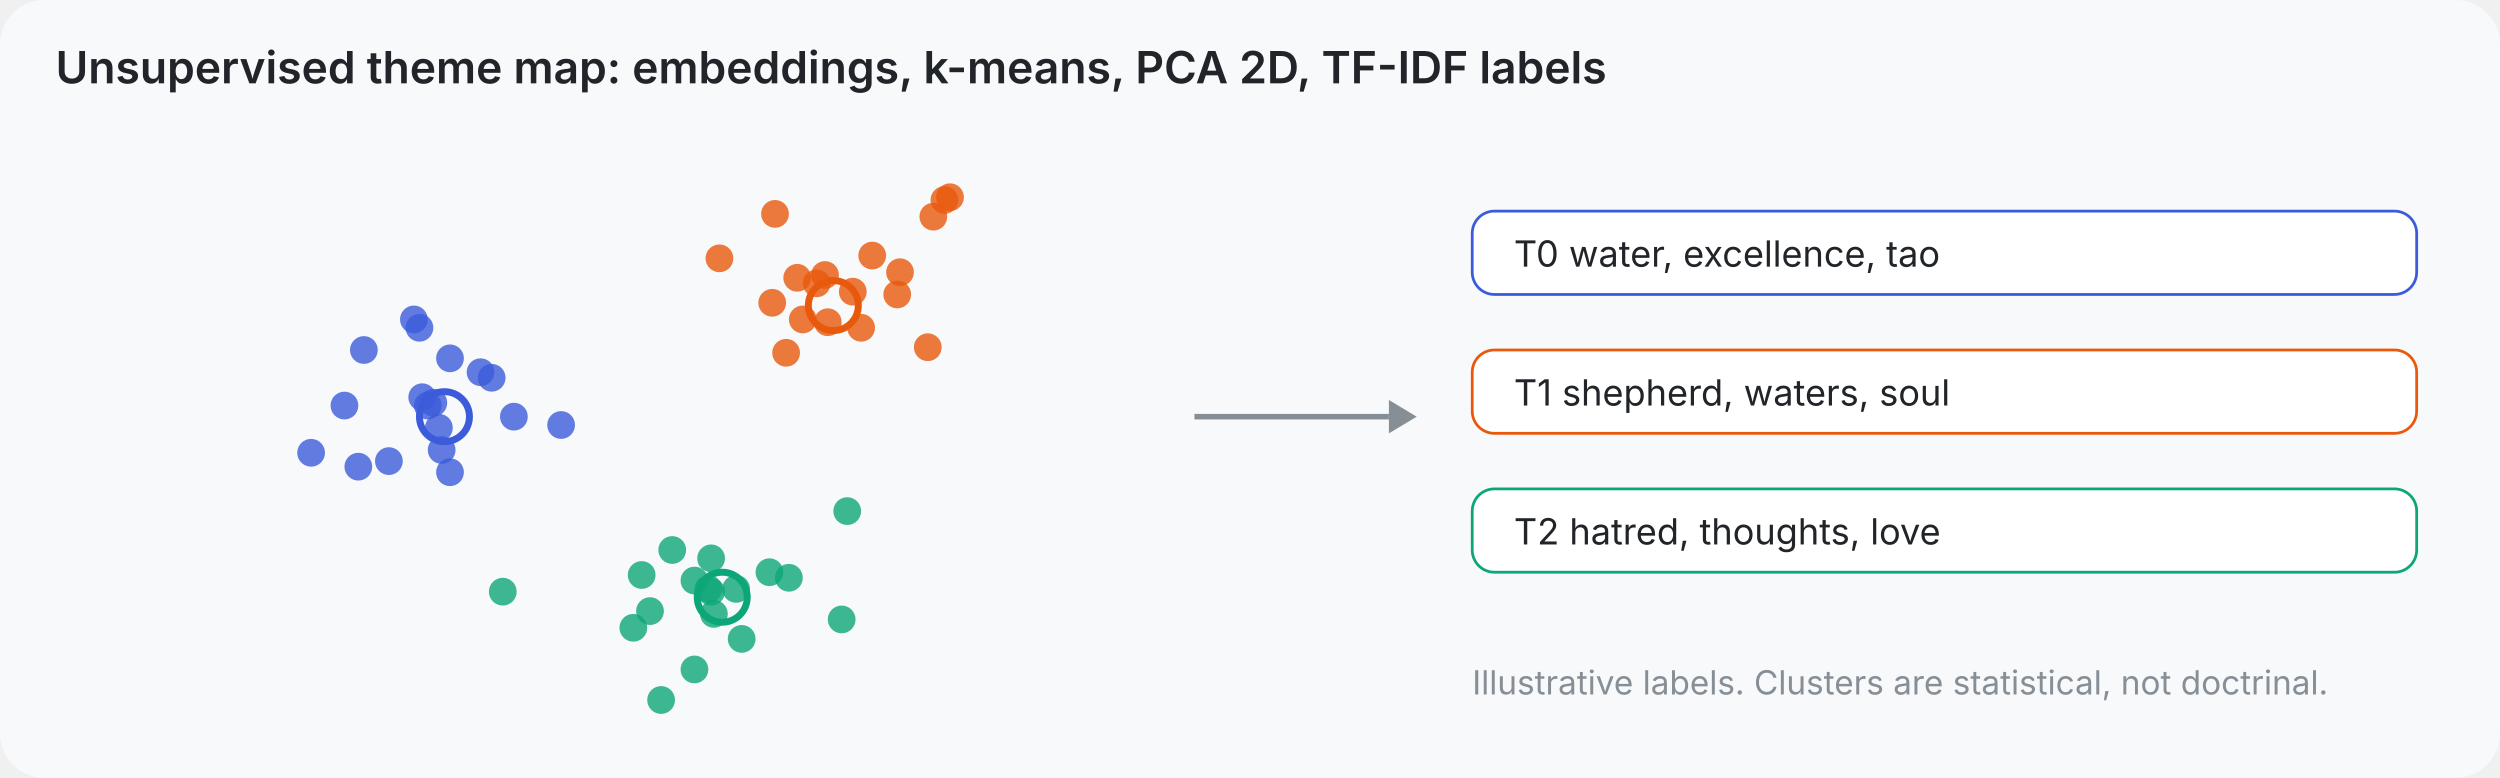
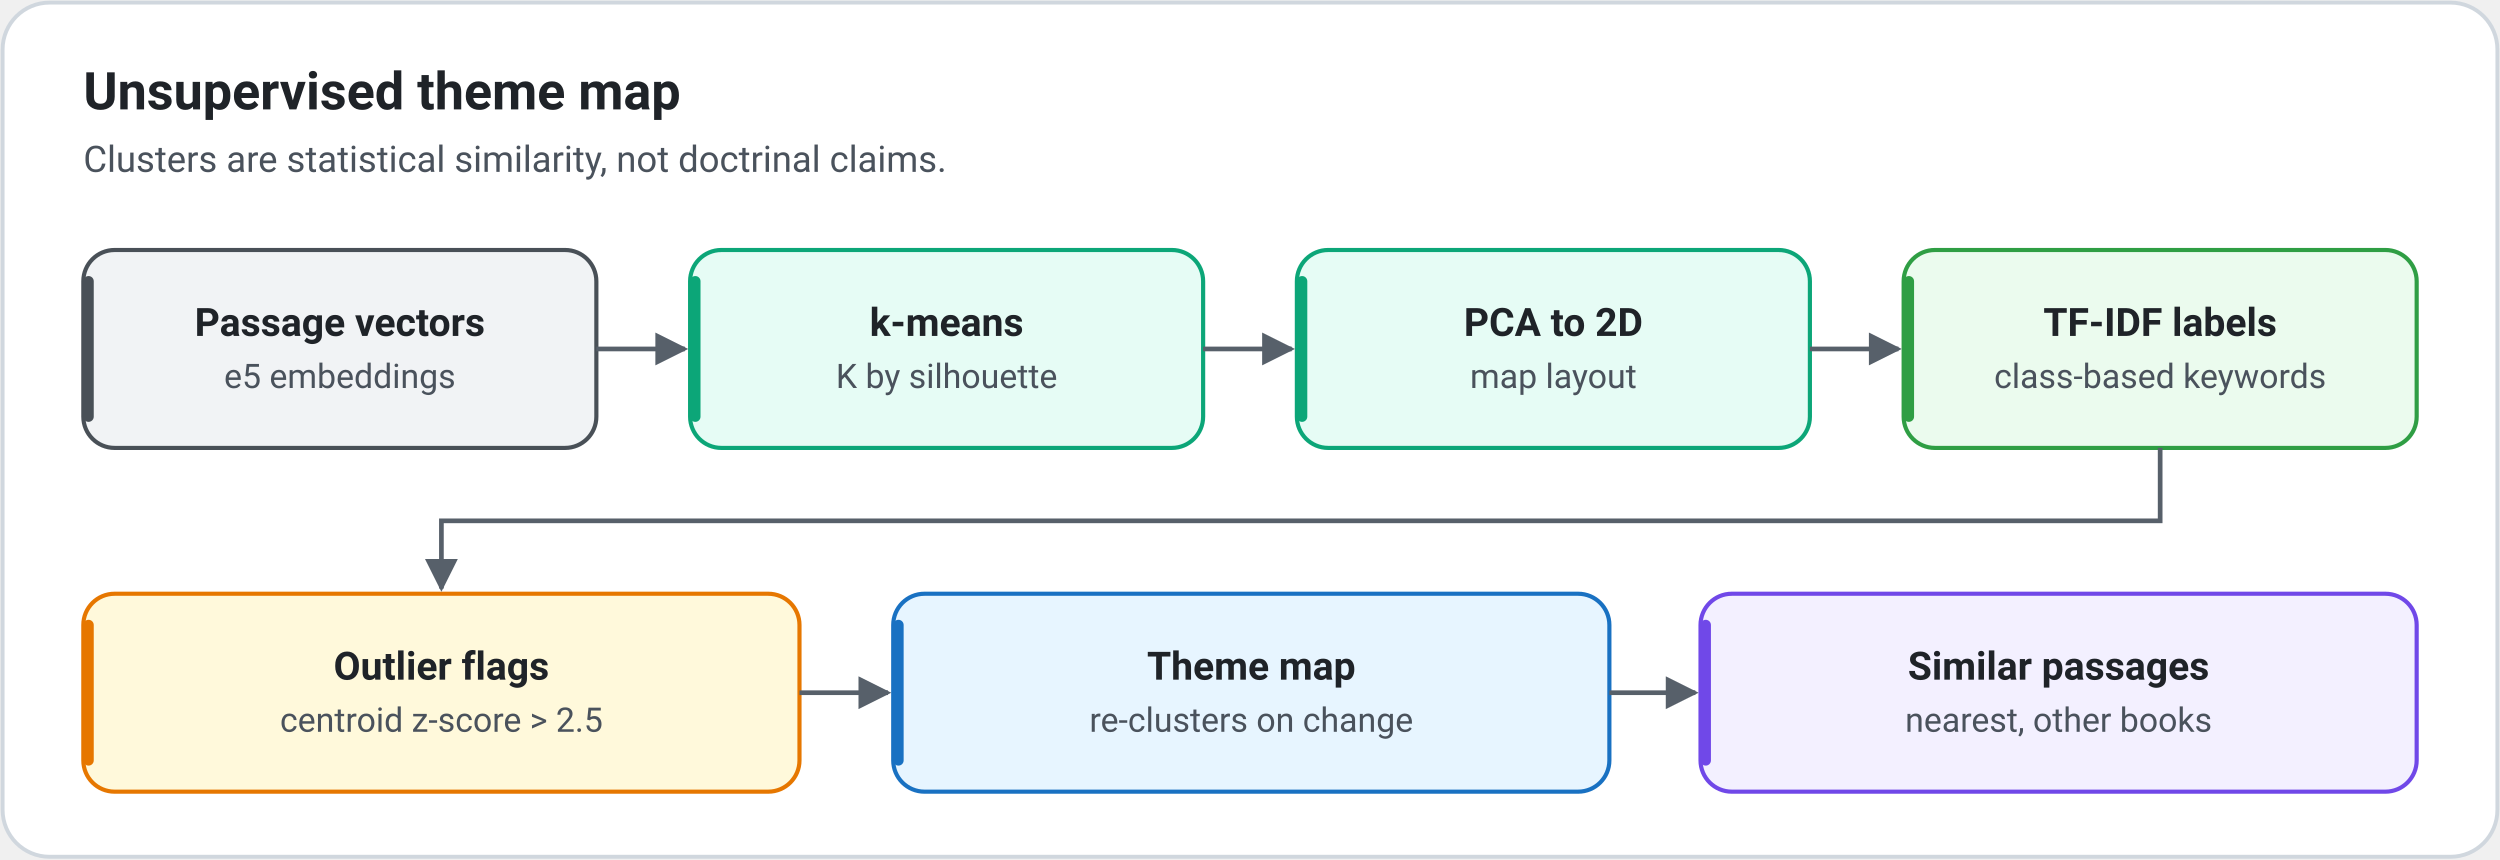
- <svg xmlns="http://www.w3.org/2000/svg" viewBox="0 0 900 280" font-family="Inter,Segoe UI,Helvetica,Arial,sans-serif" font-size="13" fill="#212529">
-   <rect width="900" height="280" rx="16" fill="#f8f9fa" />
-   <text x="20" y="30" font-size="16" font-weight="600">Unsupervised theme map: embeddings, k-means, PCA 2D, TF-IDF labels</text>
-   <circle cx="162" cy="170" r="5" fill="#3b5bdb" opacity="0.8" />
-   <circle cx="140" cy="166" r="5" fill="#3b5bdb" opacity="0.8" />
-   <circle cx="154" cy="146" r="5" fill="#3b5bdb" opacity="0.8" />
-   <circle cx="202" cy="153" r="5" fill="#3b5bdb" opacity="0.8" />
-   <circle cx="159" cy="162" r="5" fill="#3b5bdb" opacity="0.8" />
-   <circle cx="185" cy="150" r="5" fill="#3b5bdb" opacity="0.8" />
-   <circle cx="173" cy="134" r="5" fill="#3b5bdb" opacity="0.8" />
-   <circle cx="152" cy="143" r="5" fill="#3b5bdb" opacity="0.8" />
-   <circle cx="131" cy="126" r="5" fill="#3b5bdb" opacity="0.8" />
-   <circle cx="124" cy="146" r="5" fill="#3b5bdb" opacity="0.8" />
-   <circle cx="156" cy="145" r="5" fill="#3b5bdb" opacity="0.8" />
-   <circle cx="162" cy="129" r="5" fill="#3b5bdb" opacity="0.8" />
-   <circle cx="158" cy="154" r="5" fill="#3b5bdb" opacity="0.8" />
-   <circle cx="177" cy="136" r="5" fill="#3b5bdb" opacity="0.8" />
-   <circle cx="151" cy="118" r="5" fill="#3b5bdb" opacity="0.8" />
-   <circle cx="149" cy="115" r="5" fill="#3b5bdb" opacity="0.8" />
-   <circle cx="129" cy="168" r="5" fill="#3b5bdb" opacity="0.8" />
-   <circle cx="112" cy="163" r="5" fill="#3b5bdb" opacity="0.8" />
-   <circle cx="160" cy="150" r="9" fill="none" stroke="#3b5bdb" stroke-width="2.5" />
-   <circle cx="307" cy="105" r="5" fill="#e8590c" opacity="0.8" />
-   <circle cx="310" cy="118" r="5" fill="#e8590c" opacity="0.8" />
-   <circle cx="323" cy="106" r="5" fill="#e8590c" opacity="0.8" />
-   <circle cx="287" cy="100" r="5" fill="#e8590c" opacity="0.8" />
-   <circle cx="278" cy="109" r="5" fill="#e8590c" opacity="0.8" />
-   <circle cx="283" cy="127" r="5" fill="#e8590c" opacity="0.8" />
-   <circle cx="259" cy="93" r="5" fill="#e8590c" opacity="0.8" />
-   <circle cx="279" cy="77" r="5" fill="#e8590c" opacity="0.8" />
-   <circle cx="342" cy="71" r="5" fill="#e8590c" opacity="0.8" />
-   <circle cx="294" cy="102" r="5" fill="#e8590c" opacity="0.8" />
-   <circle cx="336" cy="78" r="5" fill="#e8590c" opacity="0.8" />
-   <circle cx="324" cy="98" r="5" fill="#e8590c" opacity="0.8" />
-   <circle cx="297" cy="99" r="5" fill="#e8590c" opacity="0.8" />
-   <circle cx="314" cy="92" r="5" fill="#e8590c" opacity="0.8" />
-   <circle cx="298" cy="116" r="5" fill="#e8590c" opacity="0.8" />
-   <circle cx="340" cy="72" r="5" fill="#e8590c" opacity="0.8" />
-   <circle cx="334" cy="125" r="5" fill="#e8590c" opacity="0.8" />
-   <circle cx="289" cy="115" r="5" fill="#e8590c" opacity="0.8" />
-   <circle cx="300" cy="110" r="9" fill="none" stroke="#e8590c" stroke-width="2.5" />
-   <circle cx="250" cy="241" r="5" fill="#0ca678" opacity="0.8" />
-   <circle cx="265" cy="212" r="5" fill="#0ca678" opacity="0.8" />
-   <circle cx="255" cy="212" r="5" fill="#0ca678" opacity="0.8" />
-   <circle cx="256" cy="201" r="5" fill="#0ca678" opacity="0.8" />
-   <circle cx="305" cy="184" r="5" fill="#0ca678" opacity="0.8" />
-   <circle cx="181" cy="213" r="5" fill="#0ca678" opacity="0.8" />
-   <circle cx="257" cy="221" r="5" fill="#0ca678" opacity="0.8" />
-   <circle cx="256" cy="213" r="5" fill="#0ca678" opacity="0.8" />
-   <circle cx="267" cy="230" r="5" fill="#0ca678" opacity="0.8" />
-   <circle cx="250" cy="209" r="5" fill="#0ca678" opacity="0.8" />
-   <circle cx="303" cy="223" r="5" fill="#0ca678" opacity="0.8" />
-   <circle cx="238" cy="252" r="5" fill="#0ca678" opacity="0.8" />
-   <circle cx="277" cy="206" r="5" fill="#0ca678" opacity="0.8" />
-   <circle cx="234" cy="220" r="5" fill="#0ca678" opacity="0.8" />
-   <circle cx="242" cy="198" r="5" fill="#0ca678" opacity="0.8" />
-   <circle cx="231" cy="207" r="5" fill="#0ca678" opacity="0.8" />
-   <circle cx="284" cy="208" r="5" fill="#0ca678" opacity="0.8" />
-   <circle cx="228" cy="226" r="5" fill="#0ca678" opacity="0.8" />
-   <circle cx="260" cy="215" r="9" fill="none" stroke="#0ca678" stroke-width="2.5" />
-   <line x1="430" y1="150" x2="500" y2="150" stroke="#868e96" stroke-width="2" />
-   <path d="M500 144L510 150L500 156z" fill="#868e96" />
-   <rect x="530" y="76" width="340" height="30" rx="8" fill="#fff" stroke="#3b5bdb" />
-   <text x="545" y="96">T0  water, excellence, tao</text>
-   <rect x="530" y="126" width="340" height="30" rx="8" fill="#fff" stroke="#e8590c" />
-   <text x="545" y="146">T1  shepherd, waters, soul</text>
-   <rect x="530" y="176" width="340" height="30" rx="8" fill="#fff" stroke="#0ca678" />
-   <text x="545" y="196">T2  hatred, thoughts, love</text>
-   <text x="530" y="250" font-size="12" fill="#868e96">Illustrative labels. Clusters are statistical, not doctrinal.</text>
+ <svg xmlns="http://www.w3.org/2000/svg" viewBox="0 0 960 330" width="960" height="330" role="img" aria-labelledby="t d" font-family="system-ui, -apple-system, 'Segoe UI', Roboto, 'Helvetica Neue', Arial, sans-serif">
+   <defs>
+     <marker id="ah" viewBox="0 0 10 10" refX="9" refY="5" markerWidth="7" markerHeight="7" orient="auto-start-reverse">
+       <path d="M0,0 L10,5 L0,10 z" fill="#57606a" />
+     </marker>
+   </defs>
+   <rect x="1" y="1" width="958" height="328" rx="18" fill="#ffffff" stroke="#d0d7de" stroke-width="1.5" />
+   <text x="32" y="42" font-size="20" font-weight="700" fill="#1f2328">Unsupervised theme map</text>
+   <text x="32" y="66" font-size="14" fill="#4a525c">Clusters are statistical similarity, not doctrinal claims.</text>
+   <rect x="32" y="96" width="197" height="76" rx="12" fill="#f1f3f5" stroke="#495057" stroke-width="1.6" />
+   <rect x="32" y="106" width="4" height="56" rx="2" fill="#495057" />
+   <text x="130.5" y="129.0" text-anchor="middle" font-size="15" font-weight="650" fill="#1f2328">Passage vectors</text>
+   <text x="130.5" y="149.0" text-anchor="middle" font-size="13" fill="#4a525c">e5 embeddings</text>
+   <rect x="265" y="96" width="197" height="76" rx="12" fill="#e6fcf5" stroke="#0ca678" stroke-width="1.6" />
+   <rect x="265" y="106" width="4" height="56" rx="2" fill="#0ca678" />
+   <text x="363.5" y="129.0" text-anchor="middle" font-size="15" font-weight="650" fill="#1f2328">k-means</text>
+   <text x="363.5" y="149.0" text-anchor="middle" font-size="13" fill="#4a525c">K by silhouette</text>
+   <path d="M229,134.0 L263,134.0" fill="none" stroke="#57606a" stroke-width="1.8" marker-end="url(#ah)" />
+   <rect x="498" y="96" width="197" height="76" rx="12" fill="#e6fcf5" stroke="#0ca678" stroke-width="1.6" />
+   <rect x="498" y="106" width="4" height="56" rx="2" fill="#0ca678" />
+   <text x="596.5" y="129.0" text-anchor="middle" font-size="15" font-weight="650" fill="#1f2328">PCA to 2D</text>
+   <text x="596.5" y="149.0" text-anchor="middle" font-size="13" fill="#4a525c">map layout</text>
+   <path d="M462,134.0 L496,134.0" fill="none" stroke="#57606a" stroke-width="1.8" marker-end="url(#ah)" />
+   <rect x="731" y="96" width="197" height="76" rx="12" fill="#ebfbee" stroke="#2f9e44" stroke-width="1.6" />
+   <rect x="731" y="106" width="4" height="56" rx="2" fill="#2f9e44" />
+   <text x="829.5" y="129.0" text-anchor="middle" font-size="15" font-weight="650" fill="#1f2328">TF-IDF labels</text>
+   <text x="829.5" y="149.0" text-anchor="middle" font-size="13" fill="#4a525c">class-based keywords</text>
+   <path d="M695,134.0 L729,134.0" fill="none" stroke="#57606a" stroke-width="1.8" marker-end="url(#ah)" />
+   <rect x="32" y="228" width="275" height="76" rx="12" fill="#fff9db" stroke="#e67700" stroke-width="1.6" />
+   <rect x="32" y="238" width="4" height="56" rx="2" fill="#e67700" />
+   <text x="169.5" y="261.0" text-anchor="middle" font-size="15" font-weight="650" fill="#1f2328">Outlier flags</text>
+   <text x="169.5" y="281.0" text-anchor="middle" font-size="13" fill="#4a525c">centroid z-score &gt; 2.5</text>
+   <rect x="343" y="228" width="275" height="76" rx="12" fill="#e7f5ff" stroke="#1971c2" stroke-width="1.6" />
+   <rect x="343" y="238" width="4" height="56" rx="2" fill="#1971c2" />
+   <text x="480.5" y="261.0" text-anchor="middle" font-size="15" font-weight="650" fill="#1f2328">Theme map</text>
+   <text x="480.5" y="281.0" text-anchor="middle" font-size="13" fill="#4a525c">re-clusters on change</text>
+   <path d="M307,266.0 L341,266.0" fill="none" stroke="#57606a" stroke-width="1.8" marker-end="url(#ah)" />
+   <rect x="653" y="228" width="275" height="76" rx="12" fill="#f3f0ff" stroke="#7048e8" stroke-width="1.6" />
+   <rect x="653" y="238" width="4" height="56" rx="2" fill="#7048e8" />
+   <text x="790.5" y="261.0" text-anchor="middle" font-size="15" font-weight="650" fill="#1f2328">Similar passages</text>
+   <text x="790.5" y="281.0" text-anchor="middle" font-size="13" fill="#4a525c">nearest, other books</text>
+   <path d="M618,266.0 L651,266.0" fill="none" stroke="#57606a" stroke-width="1.8" marker-end="url(#ah)" />
+   <path d="M829.5,172 L829.5,200.0 L169.5,200.0 L169.5,226" fill="none" stroke="#57606a" stroke-width="1.8" marker-end="url(#ah)" />
</svg>
